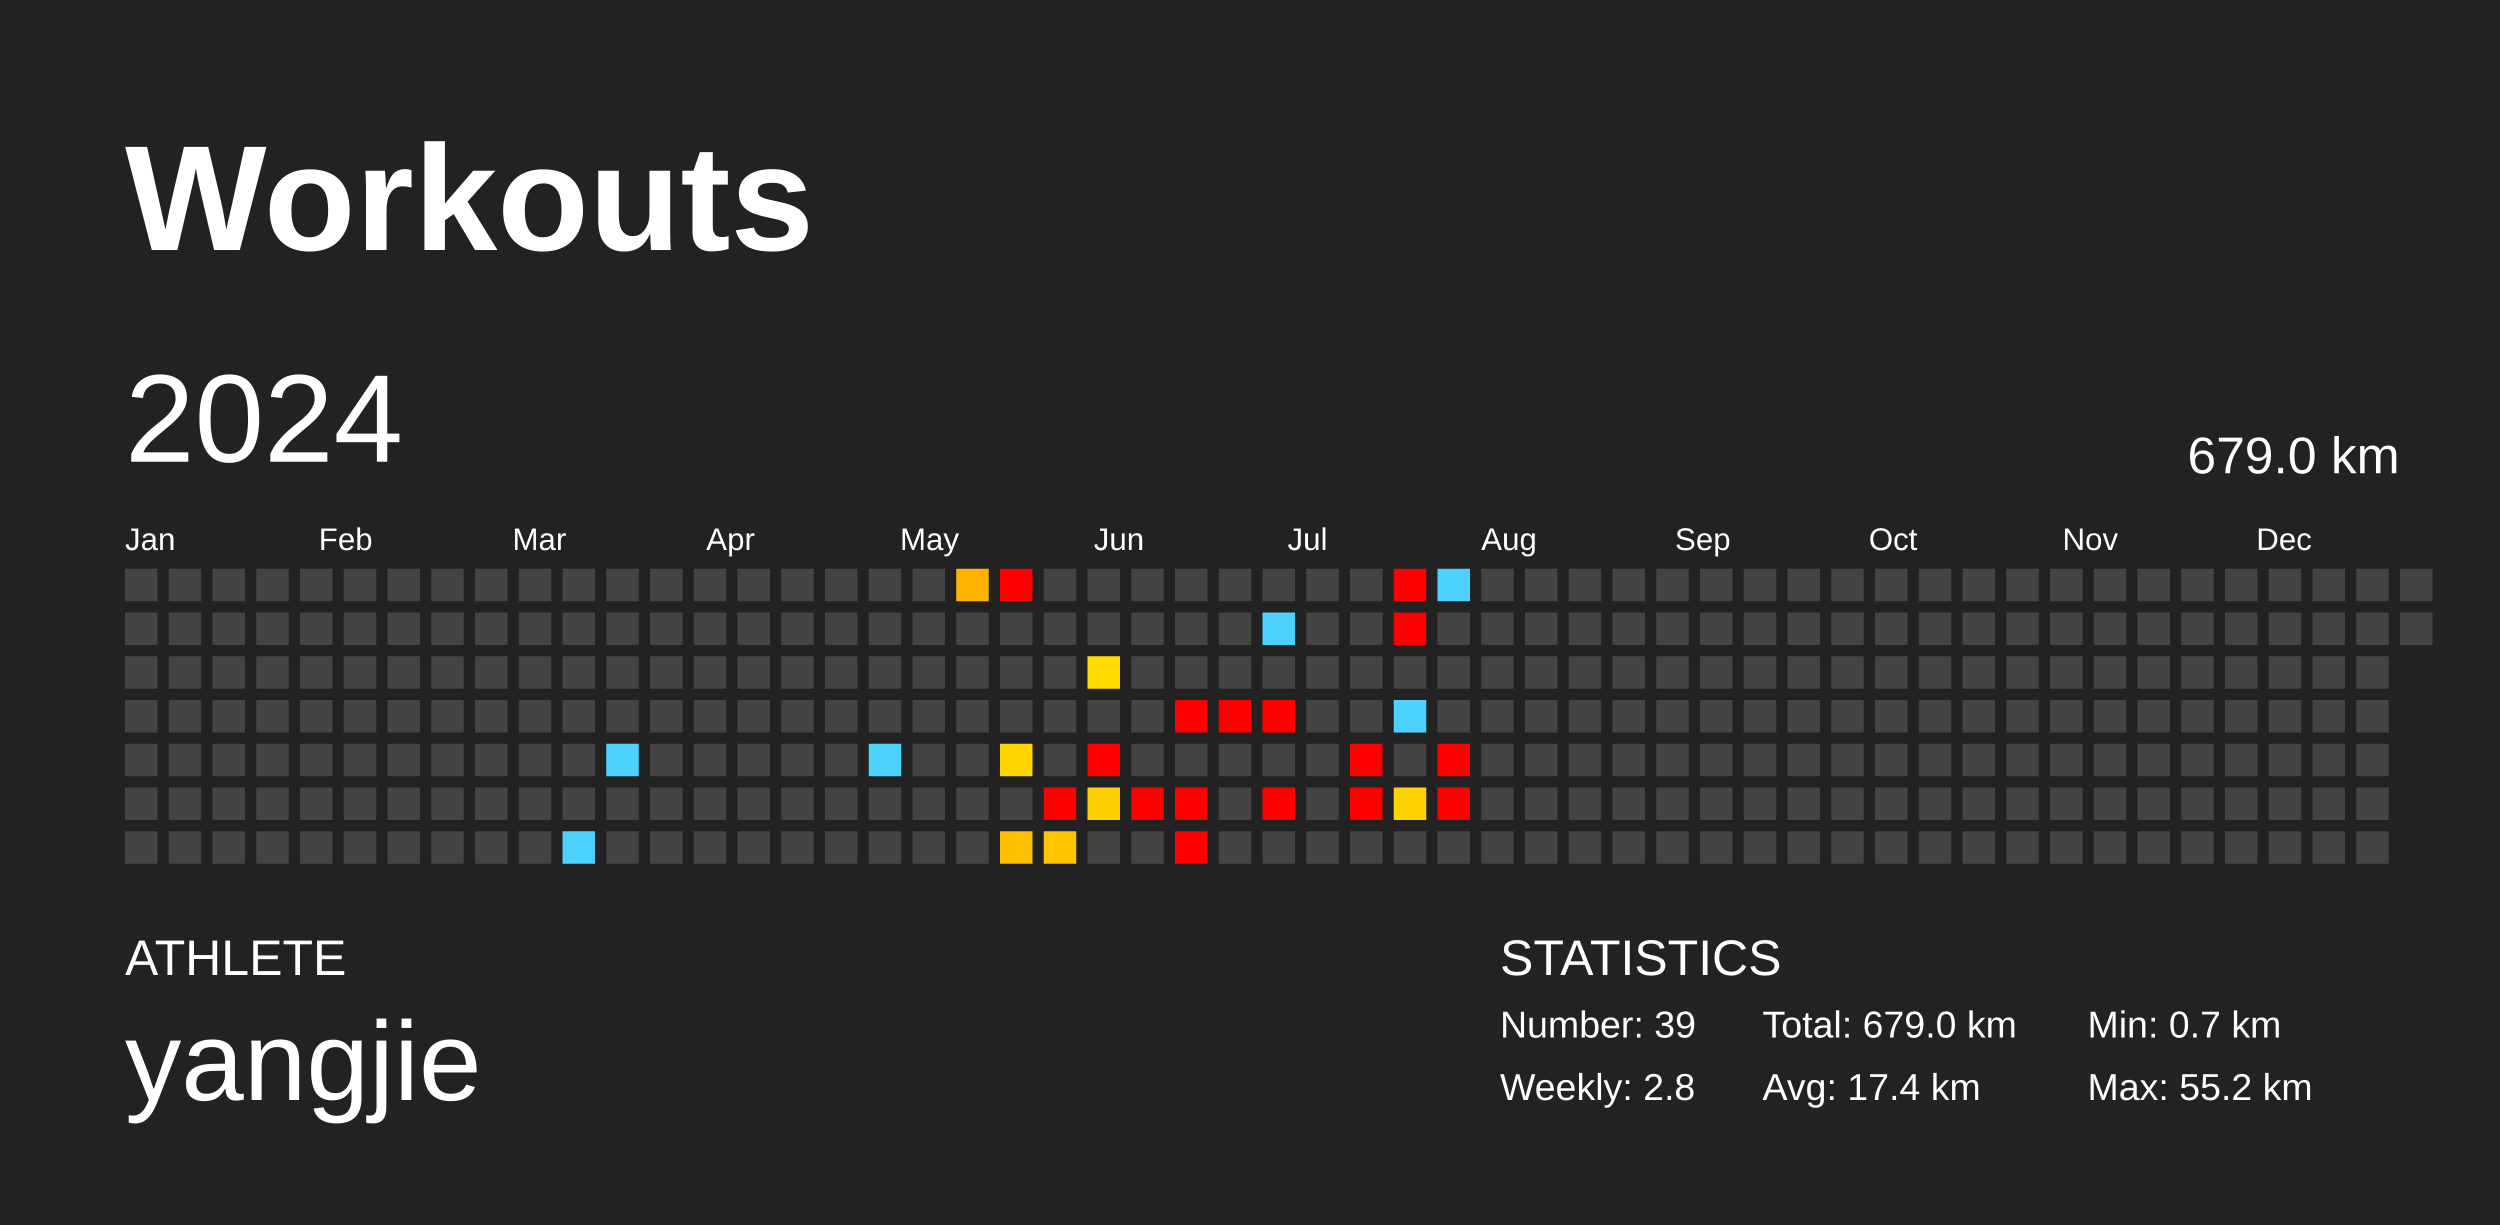
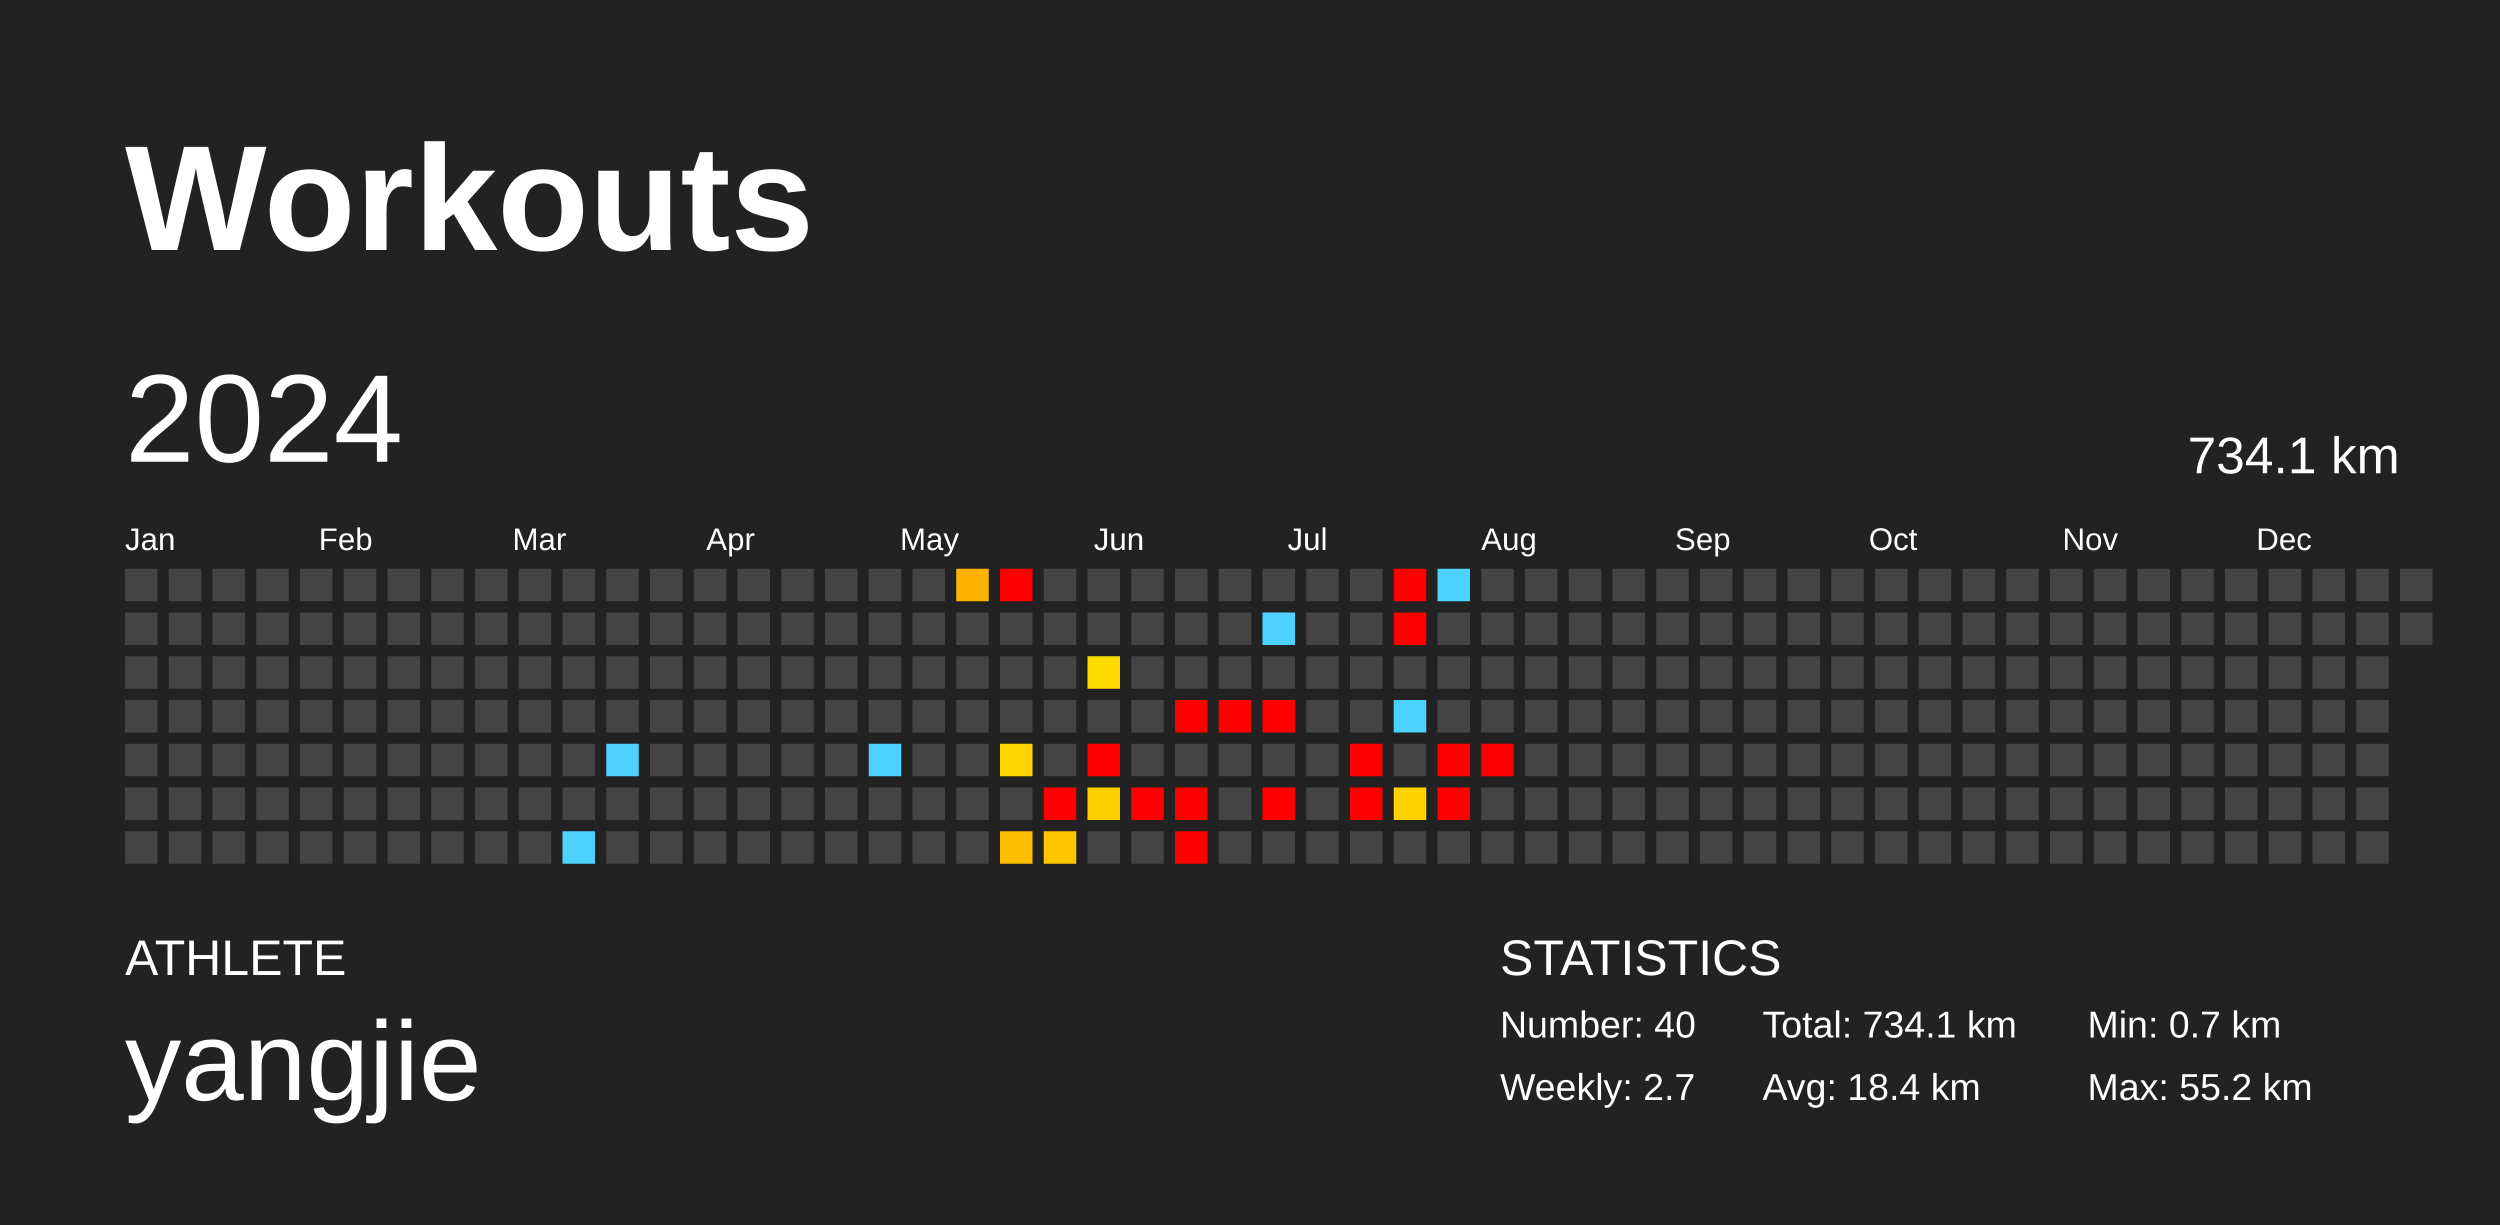
<svg xmlns="http://www.w3.org/2000/svg" baseProfile="full" height="98mm" version="1.1" viewBox="0,0,200,98" width="200mm">
  <defs />
  <rect fill="#222222" height="98" width="200" x="0" y="0" />
  <text fill="#FFFFFF" style="font-size:12px; font-family:Arial; font-weight:bold;" x="10" y="20">Workouts</text>
  <text fill="#FFFFFF" style="font-size:4px; font-family:Arial" x="10" y="78">ATHLETE</text>
  <text fill="#FFFFFF" style="font-size:9px; font-family:Arial" x="10" y="88">yangjie</text>
  <text fill="#FFFFFF" style="font-size:4px; font-family:Arial" x="120" y="78">STATISTICS</text>
-   <text fill="#FFFFFF" style="font-size:3px; font-family:Arial" x="120" y="83">Number: 39</text>
-   <text fill="#FFFFFF" style="font-size:3px; font-family:Arial" x="120" y="88">Weekly: 2.8</text>
-   <text fill="#FFFFFF" style="font-size:3px; font-family:Arial" x="141" y="83">Total: 679.0 km</text>
-   <text fill="#FFFFFF" style="font-size:3px; font-family:Arial" x="141" y="88">Avg: 17.4 km</text>
+   <text fill="#FFFFFF" style="font-size:3px; font-family:Arial" x="120" y="83">Number: 40</text>
+   <text fill="#FFFFFF" style="font-size:3px; font-family:Arial" x="120" y="88">Weekly: 2.7</text>
+   <text fill="#FFFFFF" style="font-size:3px; font-family:Arial" x="141" y="83">Total: 734.1 km</text>
+   <text fill="#FFFFFF" style="font-size:3px; font-family:Arial" x="141" y="88">Avg: 18.4 km</text>
  <text fill="#FFFFFF" style="font-size:3px; font-family:Arial" x="167" y="83">Min: 0.7 km</text>
  <text fill="#FFFFFF" style="font-size:3px; font-family:Arial" x="167" y="88">Max: 55.2 km</text>
  <text dominant-baseline="hanging" fill="#FFFFFF" style="font-size:10.0px; font-family:Arial;" x="10" y="30">2024</text>
-   <text dominant-baseline="hanging" fill="#FFFFFF" style="font-size:4.125px; font-family:Arial;" x="175" y="35">679.0 km</text>
+   <text dominant-baseline="hanging" fill="#FFFFFF" style="font-size:4.125px; font-family:Arial;" x="175" y="35">734.1 km</text>
  <text fill="#FFFFFF" style="font-size:2.5px; font-family:Arial" x="10.0" y="44">Jan</text>
  <text fill="#FFFFFF" style="font-size:2.5px; font-family:Arial" x="25.5" y="44">Feb</text>
  <text fill="#FFFFFF" style="font-size:2.5px; font-family:Arial" x="41.0" y="44">Mar</text>
  <text fill="#FFFFFF" style="font-size:2.5px; font-family:Arial" x="56.5" y="44">Apr</text>
  <text fill="#FFFFFF" style="font-size:2.5px; font-family:Arial" x="72.0" y="44">May</text>
  <text fill="#FFFFFF" style="font-size:2.5px; font-family:Arial" x="87.5" y="44">Jun</text>
  <text fill="#FFFFFF" style="font-size:2.5px; font-family:Arial" x="103.0" y="44">Jul</text>
  <text fill="#FFFFFF" style="font-size:2.5px; font-family:Arial" x="118.5" y="44">Aug</text>
  <text fill="#FFFFFF" style="font-size:2.5px; font-family:Arial" x="134.0" y="44">Sep</text>
  <text fill="#FFFFFF" style="font-size:2.5px; font-family:Arial" x="149.5" y="44">Oct</text>
  <text fill="#FFFFFF" style="font-size:2.5px; font-family:Arial" x="165.0" y="44">Nov</text>
  <text fill="#FFFFFF" style="font-size:2.5px; font-family:Arial" x="180.5" y="44">Dec</text>
  <rect fill="#444444" height="2.6" width="2.6" x="10.0" y="45.5" />
  <rect fill="#444444" height="2.6" width="2.6" x="10.0" y="49.0" />
  <rect fill="#444444" height="2.6" width="2.6" x="10.0" y="52.5" />
  <rect fill="#444444" height="2.6" width="2.6" x="10.0" y="56.0" />
  <rect fill="#444444" height="2.6" width="2.6" x="10.0" y="59.5" />
  <rect fill="#444444" height="2.6" width="2.6" x="10.0" y="63.0" />
  <rect fill="#444444" height="2.6" width="2.6" x="10.0" y="66.5" />
  <rect fill="#444444" height="2.6" width="2.6" x="13.5" y="45.5" />
  <rect fill="#444444" height="2.6" width="2.6" x="13.5" y="49.0" />
  <rect fill="#444444" height="2.6" width="2.6" x="13.5" y="52.5" />
  <rect fill="#444444" height="2.6" width="2.6" x="13.5" y="56.0" />
  <rect fill="#444444" height="2.6" width="2.6" x="13.5" y="59.5" />
  <rect fill="#444444" height="2.6" width="2.6" x="13.5" y="63.0" />
  <rect fill="#444444" height="2.6" width="2.6" x="13.5" y="66.5" />
  <rect fill="#444444" height="2.6" width="2.6" x="17.0" y="45.5" />
  <rect fill="#444444" height="2.6" width="2.6" x="17.0" y="49.0" />
  <rect fill="#444444" height="2.6" width="2.6" x="17.0" y="52.5" />
  <rect fill="#444444" height="2.6" width="2.6" x="17.0" y="56.0" />
  <rect fill="#444444" height="2.6" width="2.6" x="17.0" y="59.5" />
  <rect fill="#444444" height="2.6" width="2.6" x="17.0" y="63.0" />
  <rect fill="#444444" height="2.6" width="2.6" x="17.0" y="66.5" />
  <rect fill="#444444" height="2.6" width="2.6" x="20.5" y="45.5" />
  <rect fill="#444444" height="2.6" width="2.6" x="20.5" y="49.0" />
  <rect fill="#444444" height="2.6" width="2.6" x="20.5" y="52.5" />
  <rect fill="#444444" height="2.6" width="2.6" x="20.5" y="56.0" />
  <rect fill="#444444" height="2.6" width="2.6" x="20.5" y="59.5" />
  <rect fill="#444444" height="2.6" width="2.6" x="20.5" y="63.0" />
  <rect fill="#444444" height="2.6" width="2.6" x="20.5" y="66.5" />
  <rect fill="#444444" height="2.6" width="2.6" x="24.0" y="45.5" />
  <rect fill="#444444" height="2.6" width="2.6" x="24.0" y="49.0" />
  <rect fill="#444444" height="2.6" width="2.6" x="24.0" y="52.5" />
  <rect fill="#444444" height="2.6" width="2.6" x="24.0" y="56.0" />
  <rect fill="#444444" height="2.6" width="2.6" x="24.0" y="59.5" />
  <rect fill="#444444" height="2.6" width="2.6" x="24.0" y="63.0" />
  <rect fill="#444444" height="2.6" width="2.6" x="24.0" y="66.5" />
  <rect fill="#444444" height="2.6" width="2.6" x="27.5" y="45.5" />
  <rect fill="#444444" height="2.6" width="2.6" x="27.5" y="49.0" />
  <rect fill="#444444" height="2.6" width="2.6" x="27.5" y="52.5" />
  <rect fill="#444444" height="2.6" width="2.6" x="27.5" y="56.0" />
  <rect fill="#444444" height="2.6" width="2.6" x="27.5" y="59.5" />
  <rect fill="#444444" height="2.6" width="2.6" x="27.5" y="63.0" />
  <rect fill="#444444" height="2.6" width="2.6" x="27.5" y="66.5" />
  <rect fill="#444444" height="2.6" width="2.6" x="31.0" y="45.5" />
  <rect fill="#444444" height="2.6" width="2.6" x="31.0" y="49.0" />
  <rect fill="#444444" height="2.6" width="2.6" x="31.0" y="52.5" />
  <rect fill="#444444" height="2.6" width="2.6" x="31.0" y="56.0" />
  <rect fill="#444444" height="2.6" width="2.6" x="31.0" y="59.5" />
  <rect fill="#444444" height="2.6" width="2.6" x="31.0" y="63.0" />
  <rect fill="#444444" height="2.6" width="2.6" x="31.0" y="66.5" />
  <rect fill="#444444" height="2.6" width="2.6" x="34.5" y="45.5" />
  <rect fill="#444444" height="2.6" width="2.6" x="34.5" y="49.0" />
  <rect fill="#444444" height="2.6" width="2.6" x="34.5" y="52.5" />
  <rect fill="#444444" height="2.6" width="2.6" x="34.5" y="56.0" />
  <rect fill="#444444" height="2.6" width="2.6" x="34.5" y="59.5" />
  <rect fill="#444444" height="2.6" width="2.6" x="34.5" y="63.0" />
  <rect fill="#444444" height="2.6" width="2.6" x="34.5" y="66.5" />
  <rect fill="#444444" height="2.6" width="2.6" x="38.0" y="45.5" />
  <rect fill="#444444" height="2.6" width="2.6" x="38.0" y="49.0" />
  <rect fill="#444444" height="2.6" width="2.6" x="38.0" y="52.5" />
  <rect fill="#444444" height="2.6" width="2.6" x="38.0" y="56.0" />
  <rect fill="#444444" height="2.6" width="2.6" x="38.0" y="59.5" />
  <rect fill="#444444" height="2.6" width="2.6" x="38.0" y="63.0" />
  <rect fill="#444444" height="2.6" width="2.6" x="38.0" y="66.5" />
  <rect fill="#444444" height="2.6" width="2.6" x="41.5" y="45.5" />
  <rect fill="#444444" height="2.6" width="2.6" x="41.5" y="49.0" />
  <rect fill="#444444" height="2.6" width="2.6" x="41.5" y="52.5" />
  <rect fill="#444444" height="2.6" width="2.6" x="41.5" y="56.0" />
  <rect fill="#444444" height="2.6" width="2.6" x="41.5" y="59.5" />
  <rect fill="#444444" height="2.6" width="2.6" x="41.5" y="63.0" />
  <rect fill="#444444" height="2.6" width="2.6" x="41.5" y="66.5" />
  <rect fill="#444444" height="2.6" width="2.6" x="45.0" y="45.5" />
  <rect fill="#444444" height="2.6" width="2.6" x="45.0" y="49.0" />
  <rect fill="#444444" height="2.6" width="2.6" x="45.0" y="52.5" />
  <rect fill="#444444" height="2.6" width="2.6" x="45.0" y="56.0" />
  <rect fill="#444444" height="2.6" width="2.6" x="45.0" y="59.5" />
  <rect fill="#444444" height="2.6" width="2.6" x="45.0" y="63.0" />
  <rect fill="#4dd2ff" height="2.6" width="2.6" x="45.0" y="66.5" />
  <rect fill="#444444" height="2.6" width="2.6" x="48.5" y="45.5" />
  <rect fill="#444444" height="2.6" width="2.6" x="48.5" y="49.0" />
  <rect fill="#444444" height="2.6" width="2.6" x="48.5" y="52.5" />
  <rect fill="#444444" height="2.6" width="2.6" x="48.5" y="56.0" />
  <rect fill="#4dd2ff" height="2.6" width="2.6" x="48.5" y="59.5" />
  <rect fill="#444444" height="2.6" width="2.6" x="48.5" y="63.0" />
  <rect fill="#444444" height="2.6" width="2.6" x="48.5" y="66.5" />
  <rect fill="#444444" height="2.6" width="2.6" x="52.0" y="45.5" />
  <rect fill="#444444" height="2.6" width="2.6" x="52.0" y="49.0" />
  <rect fill="#444444" height="2.6" width="2.6" x="52.0" y="52.5" />
  <rect fill="#444444" height="2.6" width="2.6" x="52.0" y="56.0" />
  <rect fill="#444444" height="2.6" width="2.6" x="52.0" y="59.5" />
  <rect fill="#444444" height="2.6" width="2.6" x="52.0" y="63.0" />
  <rect fill="#444444" height="2.6" width="2.6" x="52.0" y="66.5" />
  <rect fill="#444444" height="2.6" width="2.6" x="55.5" y="45.5" />
  <rect fill="#444444" height="2.6" width="2.6" x="55.5" y="49.0" />
  <rect fill="#444444" height="2.6" width="2.6" x="55.5" y="52.5" />
  <rect fill="#444444" height="2.6" width="2.6" x="55.5" y="56.0" />
  <rect fill="#444444" height="2.6" width="2.6" x="55.5" y="59.5" />
  <rect fill="#444444" height="2.6" width="2.6" x="55.5" y="63.0" />
  <rect fill="#444444" height="2.6" width="2.6" x="55.5" y="66.5" />
  <rect fill="#444444" height="2.6" width="2.6" x="59.0" y="45.5" />
  <rect fill="#444444" height="2.6" width="2.6" x="59.0" y="49.0" />
  <rect fill="#444444" height="2.6" width="2.6" x="59.0" y="52.5" />
  <rect fill="#444444" height="2.6" width="2.6" x="59.0" y="56.0" />
  <rect fill="#444444" height="2.6" width="2.6" x="59.0" y="59.5" />
  <rect fill="#444444" height="2.6" width="2.6" x="59.0" y="63.0" />
  <rect fill="#444444" height="2.6" width="2.6" x="59.0" y="66.5" />
  <rect fill="#444444" height="2.6" width="2.6" x="62.5" y="45.5" />
  <rect fill="#444444" height="2.6" width="2.6" x="62.5" y="49.0" />
  <rect fill="#444444" height="2.6" width="2.6" x="62.5" y="52.5" />
  <rect fill="#444444" height="2.6" width="2.6" x="62.5" y="56.0" />
  <rect fill="#444444" height="2.6" width="2.6" x="62.5" y="59.5" />
  <rect fill="#444444" height="2.6" width="2.6" x="62.5" y="63.0" />
  <rect fill="#444444" height="2.6" width="2.6" x="62.5" y="66.5" />
  <rect fill="#444444" height="2.6" width="2.6" x="66.0" y="45.5" />
  <rect fill="#444444" height="2.6" width="2.6" x="66.0" y="49.0" />
  <rect fill="#444444" height="2.6" width="2.6" x="66.0" y="52.5" />
  <rect fill="#444444" height="2.6" width="2.6" x="66.0" y="56.0" />
  <rect fill="#444444" height="2.6" width="2.6" x="66.0" y="59.5" />
  <rect fill="#444444" height="2.6" width="2.6" x="66.0" y="63.0" />
  <rect fill="#444444" height="2.6" width="2.6" x="66.0" y="66.5" />
  <rect fill="#444444" height="2.6" width="2.6" x="69.5" y="45.5" />
  <rect fill="#444444" height="2.6" width="2.6" x="69.5" y="49.0" />
  <rect fill="#444444" height="2.6" width="2.6" x="69.5" y="52.5" />
  <rect fill="#444444" height="2.6" width="2.6" x="69.5" y="56.0" />
  <rect fill="#4dd2ff" height="2.6" width="2.6" x="69.5" y="59.5" />
  <rect fill="#444444" height="2.6" width="2.6" x="69.5" y="63.0" />
  <rect fill="#444444" height="2.6" width="2.6" x="69.5" y="66.5" />
  <rect fill="#444444" height="2.6" width="2.6" x="73.0" y="45.5" />
  <rect fill="#444444" height="2.6" width="2.6" x="73.0" y="49.0" />
  <rect fill="#444444" height="2.6" width="2.6" x="73.0" y="52.5" />
  <rect fill="#444444" height="2.6" width="2.6" x="73.0" y="56.0" />
  <rect fill="#444444" height="2.6" width="2.6" x="73.0" y="59.5" />
  <rect fill="#444444" height="2.6" width="2.6" x="73.0" y="63.0" />
  <rect fill="#444444" height="2.6" width="2.6" x="73.0" y="66.5" />
  <rect fill="#ffb300" height="2.6" width="2.6" x="76.5" y="45.5" />
  <rect fill="#444444" height="2.6" width="2.6" x="76.5" y="49.0" />
  <rect fill="#444444" height="2.6" width="2.6" x="76.5" y="52.5" />
  <rect fill="#444444" height="2.6" width="2.6" x="76.5" y="56.0" />
  <rect fill="#444444" height="2.6" width="2.6" x="76.5" y="59.5" />
  <rect fill="#444444" height="2.6" width="2.6" x="76.5" y="63.0" />
  <rect fill="#444444" height="2.6" width="2.6" x="76.5" y="66.5" />
  <rect fill="red" height="2.6" width="2.6" x="80.0" y="45.5" />
  <rect fill="#444444" height="2.6" width="2.6" x="80.0" y="49.0" />
  <rect fill="#444444" height="2.6" width="2.6" x="80.0" y="52.5" />
  <rect fill="#444444" height="2.6" width="2.6" x="80.0" y="56.0" />
  <rect fill="#ffd600" height="2.6" width="2.6" x="80.0" y="59.5" />
  <rect fill="#444444" height="2.6" width="2.6" x="80.0" y="63.0" />
  <rect fill="#ffbe00" height="2.6" width="2.6" x="80.0" y="66.5" />
  <rect fill="#444444" height="2.6" width="2.6" x="83.5" y="45.5" />
  <rect fill="#444444" height="2.6" width="2.6" x="83.5" y="49.0" />
  <rect fill="#444444" height="2.6" width="2.6" x="83.5" y="52.5" />
  <rect fill="#444444" height="2.6" width="2.6" x="83.5" y="56.0" />
  <rect fill="#444444" height="2.6" width="2.6" x="83.5" y="59.5" />
  <rect fill="red" height="2.6" width="2.6" x="83.5" y="63.0" />
  <rect fill="#ffc600" height="2.6" width="2.6" x="83.5" y="66.5" />
  <rect fill="#444444" height="2.6" width="2.6" x="87.0" y="45.5" />
  <rect fill="#444444" height="2.6" width="2.6" x="87.0" y="49.0" />
  <rect fill="#ffda00" height="2.6" width="2.6" x="87.0" y="52.5" />
  <rect fill="#444444" height="2.6" width="2.6" x="87.0" y="56.0" />
  <rect fill="red" height="2.6" width="2.6" x="87.0" y="59.5" />
  <rect fill="#ffd000" height="2.6" width="2.6" x="87.0" y="63.0" />
  <rect fill="#444444" height="2.6" width="2.6" x="87.0" y="66.5" />
  <rect fill="#444444" height="2.6" width="2.6" x="90.5" y="45.5" />
  <rect fill="#444444" height="2.6" width="2.6" x="90.5" y="49.0" />
  <rect fill="#444444" height="2.6" width="2.6" x="90.5" y="52.5" />
  <rect fill="#444444" height="2.6" width="2.6" x="90.5" y="56.0" />
  <rect fill="#444444" height="2.6" width="2.6" x="90.5" y="59.5" />
  <rect fill="red" height="2.6" width="2.6" x="90.5" y="63.0" />
  <rect fill="#444444" height="2.6" width="2.6" x="90.5" y="66.5" />
  <rect fill="#444444" height="2.6" width="2.6" x="94.0" y="45.5" />
  <rect fill="#444444" height="2.6" width="2.6" x="94.0" y="49.0" />
  <rect fill="#444444" height="2.6" width="2.6" x="94.0" y="52.5" />
  <rect fill="red" height="2.6" width="2.6" x="94.0" y="56.0" />
  <rect fill="#444444" height="2.6" width="2.6" x="94.0" y="59.5" />
  <rect fill="red" height="2.6" width="2.6" x="94.0" y="63.0" />
  <rect fill="red" height="2.6" width="2.6" x="94.0" y="66.5" />
  <rect fill="#444444" height="2.6" width="2.6" x="97.5" y="45.5" />
  <rect fill="#444444" height="2.6" width="2.6" x="97.5" y="49.0" />
  <rect fill="#444444" height="2.6" width="2.6" x="97.5" y="52.5" />
  <rect fill="red" height="2.6" width="2.6" x="97.5" y="56.0" />
  <rect fill="#444444" height="2.6" width="2.6" x="97.5" y="59.5" />
  <rect fill="#444444" height="2.6" width="2.6" x="97.5" y="63.0" />
  <rect fill="#444444" height="2.6" width="2.6" x="97.5" y="66.5" />
  <rect fill="#444444" height="2.6" width="2.6" x="101.0" y="45.5" />
  <rect fill="#4dd2ff" height="2.6" width="2.6" x="101.0" y="49.0" />
  <rect fill="#444444" height="2.6" width="2.6" x="101.0" y="52.5" />
  <rect fill="red" height="2.6" width="2.6" x="101.0" y="56.0" />
  <rect fill="#444444" height="2.6" width="2.6" x="101.0" y="59.5" />
  <rect fill="red" height="2.6" width="2.6" x="101.0" y="63.0" />
  <rect fill="#444444" height="2.6" width="2.6" x="101.0" y="66.5" />
  <rect fill="#444444" height="2.6" width="2.6" x="104.5" y="45.5" />
  <rect fill="#444444" height="2.6" width="2.6" x="104.5" y="49.0" />
  <rect fill="#444444" height="2.6" width="2.6" x="104.5" y="52.5" />
  <rect fill="#444444" height="2.6" width="2.6" x="104.5" y="56.0" />
  <rect fill="#444444" height="2.6" width="2.6" x="104.5" y="59.5" />
  <rect fill="#444444" height="2.6" width="2.6" x="104.5" y="63.0" />
  <rect fill="#444444" height="2.6" width="2.6" x="104.5" y="66.5" />
  <rect fill="#444444" height="2.6" width="2.6" x="108.0" y="45.5" />
  <rect fill="#444444" height="2.6" width="2.6" x="108.0" y="49.0" />
  <rect fill="#444444" height="2.6" width="2.6" x="108.0" y="52.5" />
  <rect fill="#444444" height="2.6" width="2.6" x="108.0" y="56.0" />
  <rect fill="red" height="2.6" width="2.6" x="108.0" y="59.5" />
  <rect fill="red" height="2.6" width="2.6" x="108.0" y="63.0" />
  <rect fill="#444444" height="2.6" width="2.6" x="108.0" y="66.5" />
  <rect fill="red" height="2.6" width="2.6" x="111.5" y="45.5" />
  <rect fill="red" height="2.6" width="2.6" x="111.5" y="49.0" />
  <rect fill="#444444" height="2.6" width="2.6" x="111.5" y="52.5" />
  <rect fill="#4dd2ff" height="2.6" width="2.6" x="111.5" y="56.0" />
  <rect fill="#444444" height="2.6" width="2.6" x="111.5" y="59.5" />
  <rect fill="#ffd200" height="2.6" width="2.6" x="111.5" y="63.0" />
  <rect fill="#444444" height="2.6" width="2.6" x="111.5" y="66.5" />
  <rect fill="#4dd2ff" height="2.6" width="2.6" x="115.0" y="45.5" />
  <rect fill="#444444" height="2.6" width="2.6" x="115.0" y="49.0" />
  <rect fill="#444444" height="2.6" width="2.6" x="115.0" y="52.5" />
  <rect fill="#444444" height="2.6" width="2.6" x="115.0" y="56.0" />
  <rect fill="red" height="2.6" width="2.6" x="115.0" y="59.5" />
  <rect fill="red" height="2.6" width="2.6" x="115.0" y="63.0" />
  <rect fill="#444444" height="2.6" width="2.6" x="115.0" y="66.5" />
  <rect fill="#444444" height="2.6" width="2.6" x="118.5" y="45.5" />
  <rect fill="#444444" height="2.6" width="2.6" x="118.5" y="49.0" />
  <rect fill="#444444" height="2.6" width="2.6" x="118.5" y="52.5" />
  <rect fill="#444444" height="2.6" width="2.6" x="118.5" y="56.0" />
-   <rect fill="#444444" height="2.6" width="2.6" x="118.5" y="59.5" />
+   <rect fill="red" height="2.6" width="2.6" x="118.5" y="59.5" />
  <rect fill="#444444" height="2.6" width="2.6" x="118.5" y="63.0" />
  <rect fill="#444444" height="2.6" width="2.6" x="118.5" y="66.5" />
  <rect fill="#444444" height="2.6" width="2.6" x="122.0" y="45.5" />
  <rect fill="#444444" height="2.6" width="2.6" x="122.0" y="49.0" />
  <rect fill="#444444" height="2.6" width="2.6" x="122.0" y="52.5" />
  <rect fill="#444444" height="2.6" width="2.6" x="122.0" y="56.0" />
  <rect fill="#444444" height="2.6" width="2.6" x="122.0" y="59.5" />
  <rect fill="#444444" height="2.6" width="2.6" x="122.0" y="63.0" />
  <rect fill="#444444" height="2.6" width="2.6" x="122.0" y="66.5" />
  <rect fill="#444444" height="2.6" width="2.6" x="125.5" y="45.5" />
  <rect fill="#444444" height="2.6" width="2.6" x="125.5" y="49.0" />
  <rect fill="#444444" height="2.6" width="2.6" x="125.5" y="52.5" />
  <rect fill="#444444" height="2.6" width="2.6" x="125.5" y="56.0" />
  <rect fill="#444444" height="2.6" width="2.6" x="125.5" y="59.5" />
  <rect fill="#444444" height="2.6" width="2.6" x="125.5" y="63.0" />
  <rect fill="#444444" height="2.6" width="2.6" x="125.5" y="66.5" />
  <rect fill="#444444" height="2.6" width="2.6" x="129.0" y="45.5" />
  <rect fill="#444444" height="2.6" width="2.6" x="129.0" y="49.0" />
  <rect fill="#444444" height="2.6" width="2.6" x="129.0" y="52.5" />
  <rect fill="#444444" height="2.6" width="2.6" x="129.0" y="56.0" />
  <rect fill="#444444" height="2.6" width="2.6" x="129.0" y="59.5" />
  <rect fill="#444444" height="2.6" width="2.6" x="129.0" y="63.0" />
  <rect fill="#444444" height="2.6" width="2.6" x="129.0" y="66.5" />
  <rect fill="#444444" height="2.6" width="2.6" x="132.5" y="45.5" />
  <rect fill="#444444" height="2.6" width="2.6" x="132.5" y="49.0" />
  <rect fill="#444444" height="2.6" width="2.6" x="132.5" y="52.5" />
  <rect fill="#444444" height="2.6" width="2.6" x="132.5" y="56.0" />
  <rect fill="#444444" height="2.6" width="2.6" x="132.5" y="59.5" />
  <rect fill="#444444" height="2.6" width="2.6" x="132.5" y="63.0" />
  <rect fill="#444444" height="2.6" width="2.6" x="132.5" y="66.5" />
  <rect fill="#444444" height="2.6" width="2.6" x="136.0" y="45.5" />
  <rect fill="#444444" height="2.6" width="2.6" x="136.0" y="49.0" />
  <rect fill="#444444" height="2.6" width="2.6" x="136.0" y="52.5" />
  <rect fill="#444444" height="2.6" width="2.6" x="136.0" y="56.0" />
  <rect fill="#444444" height="2.6" width="2.6" x="136.0" y="59.5" />
  <rect fill="#444444" height="2.6" width="2.6" x="136.0" y="63.0" />
  <rect fill="#444444" height="2.6" width="2.6" x="136.0" y="66.5" />
  <rect fill="#444444" height="2.6" width="2.6" x="139.5" y="45.5" />
  <rect fill="#444444" height="2.6" width="2.6" x="139.5" y="49.0" />
  <rect fill="#444444" height="2.6" width="2.6" x="139.5" y="52.5" />
  <rect fill="#444444" height="2.6" width="2.6" x="139.5" y="56.0" />
  <rect fill="#444444" height="2.6" width="2.6" x="139.5" y="59.5" />
  <rect fill="#444444" height="2.6" width="2.6" x="139.5" y="63.0" />
  <rect fill="#444444" height="2.6" width="2.6" x="139.5" y="66.5" />
  <rect fill="#444444" height="2.6" width="2.6" x="143.0" y="45.5" />
  <rect fill="#444444" height="2.6" width="2.6" x="143.0" y="49.0" />
  <rect fill="#444444" height="2.6" width="2.6" x="143.0" y="52.5" />
  <rect fill="#444444" height="2.6" width="2.6" x="143.0" y="56.0" />
  <rect fill="#444444" height="2.6" width="2.6" x="143.0" y="59.5" />
  <rect fill="#444444" height="2.6" width="2.6" x="143.0" y="63.0" />
  <rect fill="#444444" height="2.6" width="2.6" x="143.0" y="66.5" />
  <rect fill="#444444" height="2.6" width="2.6" x="146.5" y="45.5" />
  <rect fill="#444444" height="2.6" width="2.6" x="146.5" y="49.0" />
  <rect fill="#444444" height="2.6" width="2.6" x="146.5" y="52.5" />
  <rect fill="#444444" height="2.6" width="2.6" x="146.5" y="56.0" />
  <rect fill="#444444" height="2.6" width="2.6" x="146.5" y="59.5" />
  <rect fill="#444444" height="2.6" width="2.6" x="146.5" y="63.0" />
  <rect fill="#444444" height="2.6" width="2.6" x="146.5" y="66.5" />
  <rect fill="#444444" height="2.6" width="2.6" x="150.0" y="45.5" />
  <rect fill="#444444" height="2.6" width="2.6" x="150.0" y="49.0" />
  <rect fill="#444444" height="2.6" width="2.6" x="150.0" y="52.5" />
  <rect fill="#444444" height="2.6" width="2.6" x="150.0" y="56.0" />
  <rect fill="#444444" height="2.6" width="2.6" x="150.0" y="59.5" />
  <rect fill="#444444" height="2.6" width="2.6" x="150.0" y="63.0" />
  <rect fill="#444444" height="2.6" width="2.6" x="150.0" y="66.5" />
  <rect fill="#444444" height="2.6" width="2.6" x="153.5" y="45.5" />
  <rect fill="#444444" height="2.6" width="2.6" x="153.5" y="49.0" />
  <rect fill="#444444" height="2.6" width="2.6" x="153.5" y="52.5" />
  <rect fill="#444444" height="2.6" width="2.6" x="153.5" y="56.0" />
  <rect fill="#444444" height="2.6" width="2.6" x="153.5" y="59.5" />
  <rect fill="#444444" height="2.6" width="2.6" x="153.5" y="63.0" />
  <rect fill="#444444" height="2.6" width="2.6" x="153.5" y="66.5" />
  <rect fill="#444444" height="2.6" width="2.6" x="157.0" y="45.5" />
  <rect fill="#444444" height="2.6" width="2.6" x="157.0" y="49.0" />
  <rect fill="#444444" height="2.6" width="2.6" x="157.0" y="52.5" />
  <rect fill="#444444" height="2.6" width="2.6" x="157.0" y="56.0" />
  <rect fill="#444444" height="2.6" width="2.6" x="157.0" y="59.5" />
  <rect fill="#444444" height="2.6" width="2.6" x="157.0" y="63.0" />
  <rect fill="#444444" height="2.6" width="2.6" x="157.0" y="66.5" />
  <rect fill="#444444" height="2.6" width="2.6" x="160.5" y="45.5" />
  <rect fill="#444444" height="2.6" width="2.6" x="160.5" y="49.0" />
  <rect fill="#444444" height="2.6" width="2.6" x="160.5" y="52.5" />
  <rect fill="#444444" height="2.6" width="2.6" x="160.5" y="56.0" />
  <rect fill="#444444" height="2.6" width="2.6" x="160.5" y="59.5" />
  <rect fill="#444444" height="2.6" width="2.6" x="160.5" y="63.0" />
  <rect fill="#444444" height="2.6" width="2.6" x="160.5" y="66.5" />
  <rect fill="#444444" height="2.6" width="2.6" x="164.0" y="45.5" />
  <rect fill="#444444" height="2.6" width="2.6" x="164.0" y="49.0" />
  <rect fill="#444444" height="2.6" width="2.6" x="164.0" y="52.5" />
  <rect fill="#444444" height="2.6" width="2.6" x="164.0" y="56.0" />
  <rect fill="#444444" height="2.6" width="2.6" x="164.0" y="59.5" />
  <rect fill="#444444" height="2.6" width="2.6" x="164.0" y="63.0" />
  <rect fill="#444444" height="2.6" width="2.6" x="164.0" y="66.5" />
  <rect fill="#444444" height="2.6" width="2.6" x="167.5" y="45.5" />
  <rect fill="#444444" height="2.6" width="2.6" x="167.5" y="49.0" />
  <rect fill="#444444" height="2.6" width="2.6" x="167.5" y="52.5" />
  <rect fill="#444444" height="2.6" width="2.6" x="167.5" y="56.0" />
  <rect fill="#444444" height="2.6" width="2.6" x="167.5" y="59.5" />
  <rect fill="#444444" height="2.6" width="2.6" x="167.5" y="63.0" />
  <rect fill="#444444" height="2.6" width="2.6" x="167.5" y="66.5" />
  <rect fill="#444444" height="2.6" width="2.6" x="171.0" y="45.5" />
  <rect fill="#444444" height="2.6" width="2.6" x="171.0" y="49.0" />
  <rect fill="#444444" height="2.6" width="2.6" x="171.0" y="52.5" />
  <rect fill="#444444" height="2.6" width="2.6" x="171.0" y="56.0" />
  <rect fill="#444444" height="2.6" width="2.6" x="171.0" y="59.5" />
  <rect fill="#444444" height="2.6" width="2.6" x="171.0" y="63.0" />
  <rect fill="#444444" height="2.6" width="2.6" x="171.0" y="66.5" />
  <rect fill="#444444" height="2.6" width="2.6" x="174.5" y="45.5" />
  <rect fill="#444444" height="2.6" width="2.6" x="174.5" y="49.0" />
  <rect fill="#444444" height="2.6" width="2.6" x="174.5" y="52.5" />
  <rect fill="#444444" height="2.6" width="2.6" x="174.5" y="56.0" />
  <rect fill="#444444" height="2.6" width="2.6" x="174.5" y="59.5" />
  <rect fill="#444444" height="2.6" width="2.6" x="174.5" y="63.0" />
  <rect fill="#444444" height="2.6" width="2.6" x="174.5" y="66.5" />
  <rect fill="#444444" height="2.6" width="2.6" x="178.0" y="45.5" />
  <rect fill="#444444" height="2.6" width="2.6" x="178.0" y="49.0" />
  <rect fill="#444444" height="2.6" width="2.6" x="178.0" y="52.5" />
  <rect fill="#444444" height="2.6" width="2.6" x="178.0" y="56.0" />
  <rect fill="#444444" height="2.6" width="2.6" x="178.0" y="59.5" />
  <rect fill="#444444" height="2.6" width="2.6" x="178.0" y="63.0" />
  <rect fill="#444444" height="2.6" width="2.6" x="178.0" y="66.5" />
  <rect fill="#444444" height="2.6" width="2.6" x="181.5" y="45.5" />
  <rect fill="#444444" height="2.6" width="2.6" x="181.5" y="49.0" />
  <rect fill="#444444" height="2.6" width="2.6" x="181.5" y="52.5" />
  <rect fill="#444444" height="2.6" width="2.6" x="181.5" y="56.0" />
  <rect fill="#444444" height="2.6" width="2.6" x="181.5" y="59.5" />
  <rect fill="#444444" height="2.6" width="2.6" x="181.5" y="63.0" />
  <rect fill="#444444" height="2.6" width="2.6" x="181.5" y="66.5" />
  <rect fill="#444444" height="2.6" width="2.6" x="185.0" y="45.5" />
  <rect fill="#444444" height="2.6" width="2.6" x="185.0" y="49.0" />
  <rect fill="#444444" height="2.6" width="2.6" x="185.0" y="52.5" />
  <rect fill="#444444" height="2.6" width="2.6" x="185.0" y="56.0" />
  <rect fill="#444444" height="2.6" width="2.6" x="185.0" y="59.5" />
  <rect fill="#444444" height="2.6" width="2.6" x="185.0" y="63.0" />
  <rect fill="#444444" height="2.6" width="2.6" x="185.0" y="66.5" />
  <rect fill="#444444" height="2.6" width="2.6" x="188.5" y="45.5" />
  <rect fill="#444444" height="2.6" width="2.6" x="188.5" y="49.0" />
  <rect fill="#444444" height="2.6" width="2.6" x="188.5" y="52.5" />
  <rect fill="#444444" height="2.6" width="2.6" x="188.5" y="56.0" />
  <rect fill="#444444" height="2.6" width="2.6" x="188.5" y="59.5" />
  <rect fill="#444444" height="2.6" width="2.6" x="188.5" y="63.0" />
  <rect fill="#444444" height="2.6" width="2.6" x="188.5" y="66.5" />
  <rect fill="#444444" height="2.6" width="2.6" x="192.0" y="45.5" />
  <rect fill="#444444" height="2.6" width="2.6" x="192.0" y="49.0" />
</svg>
